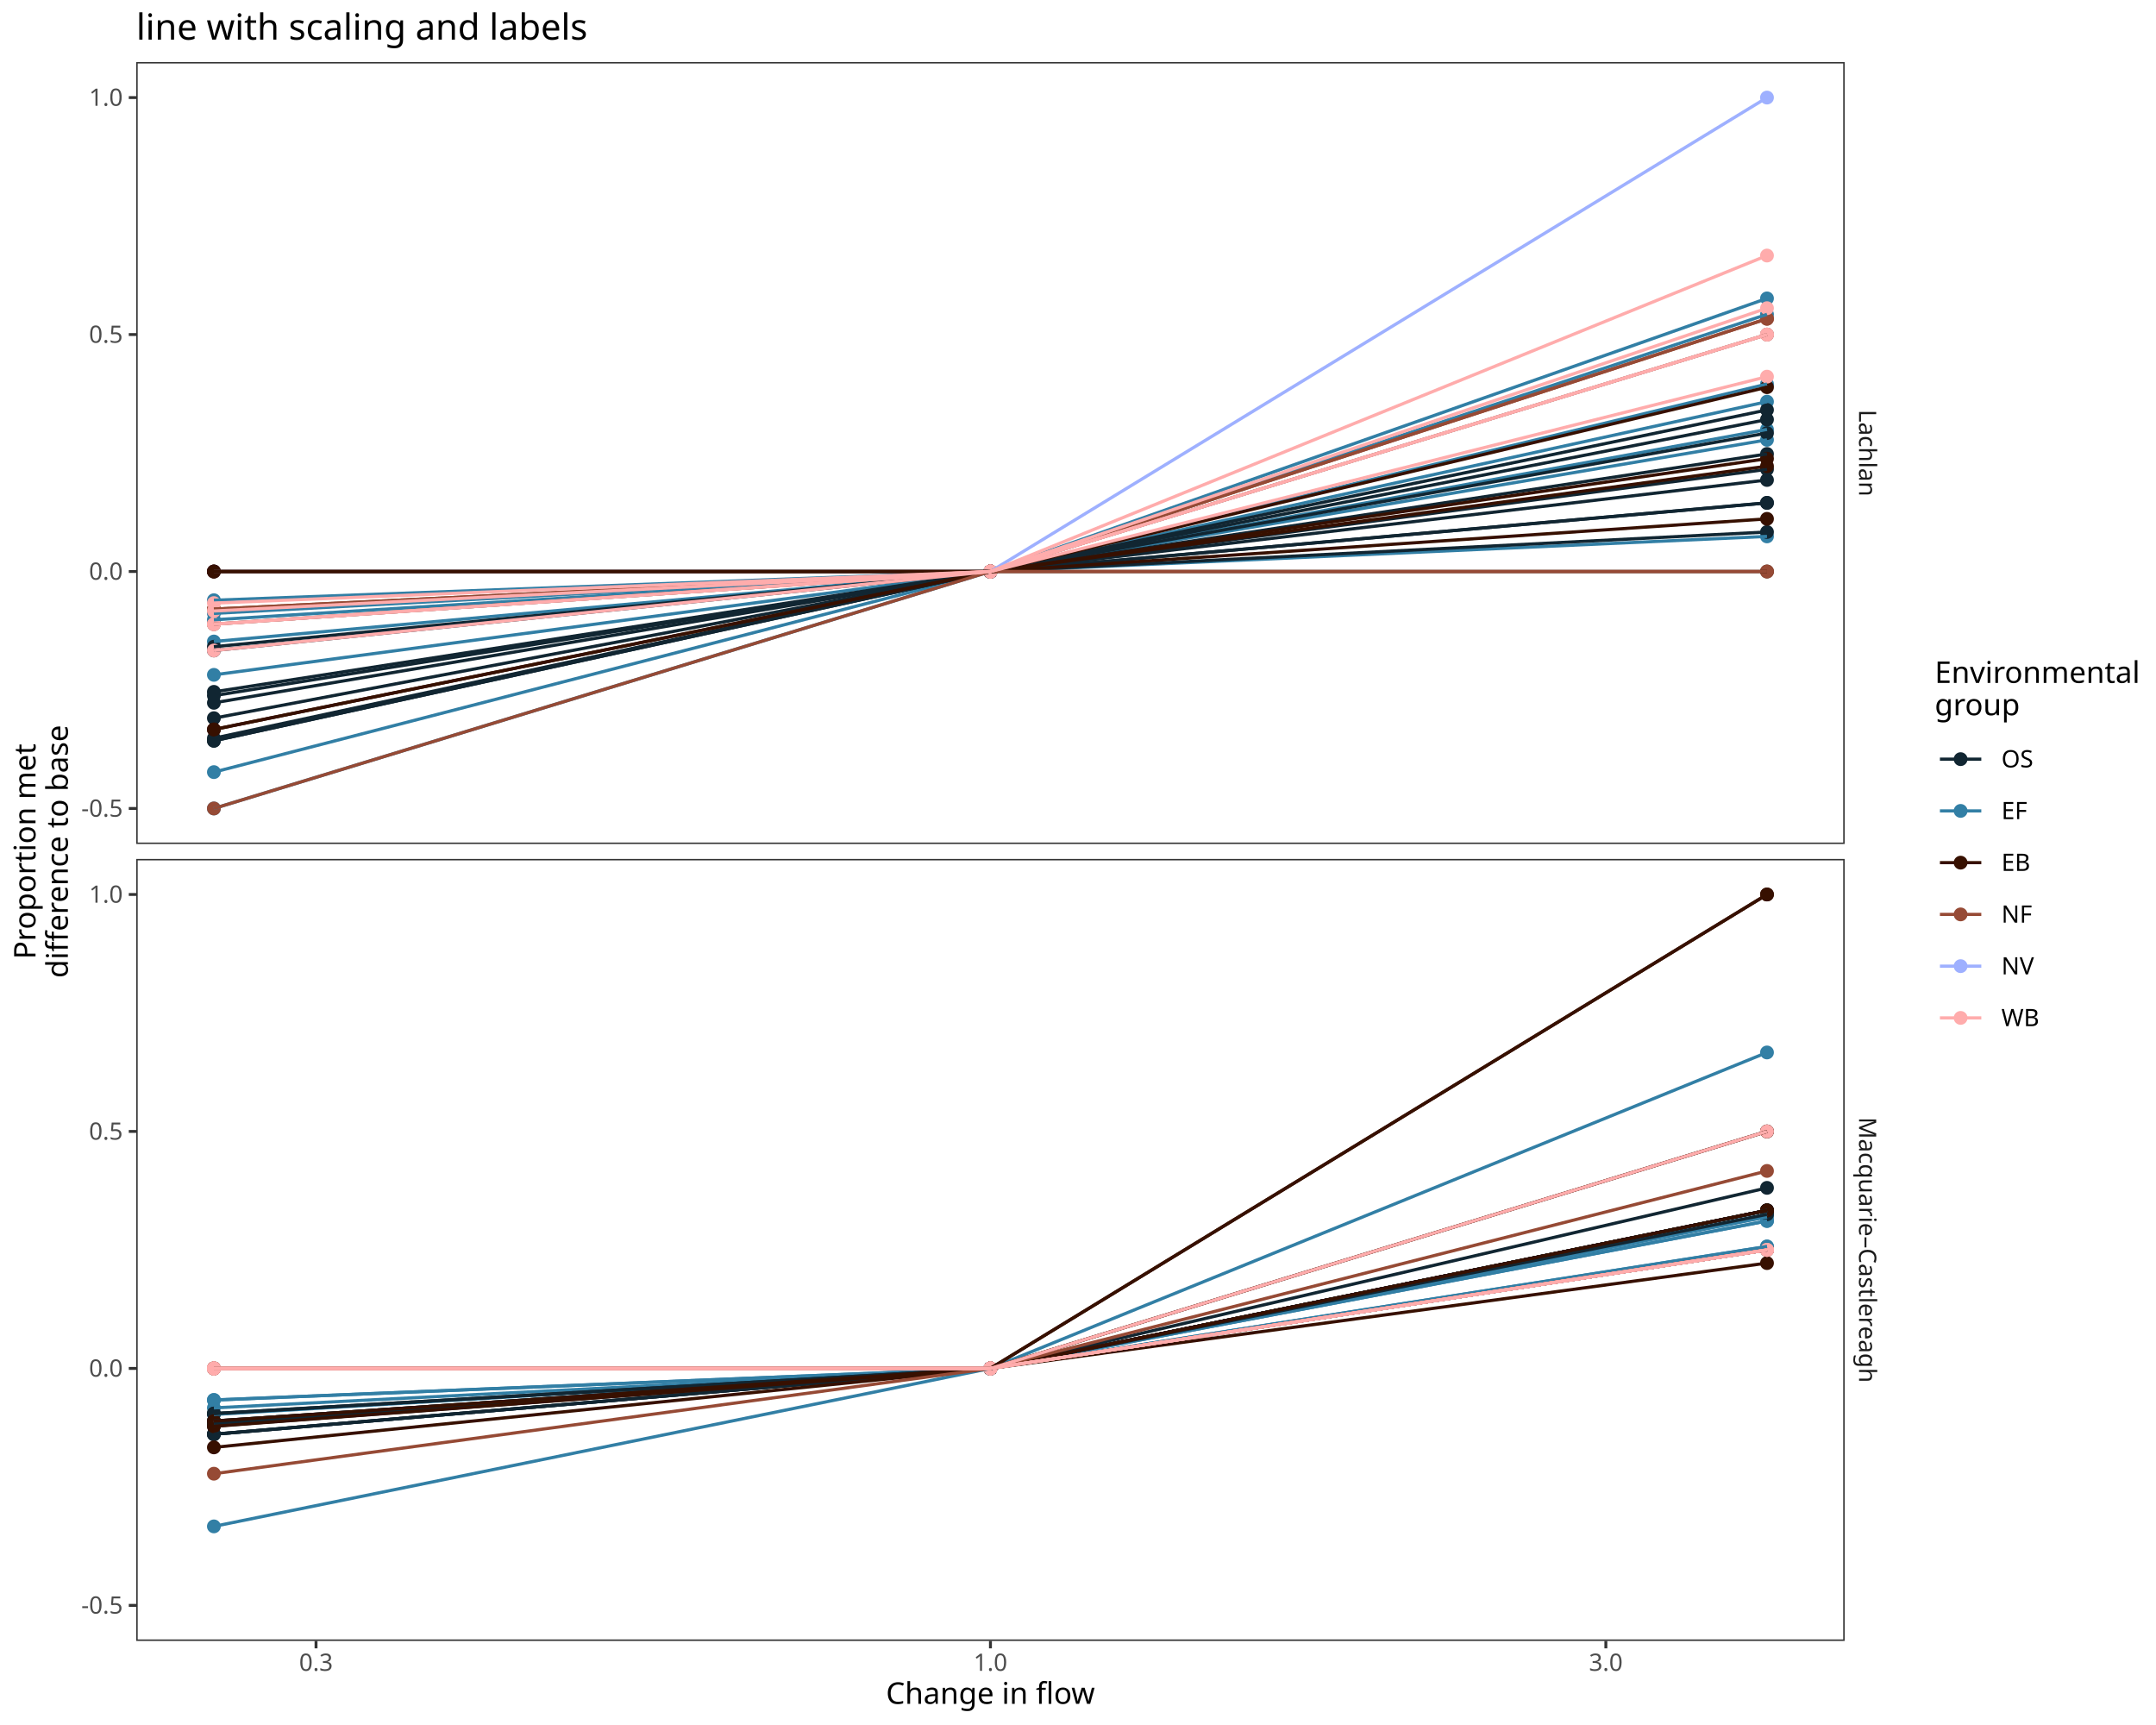
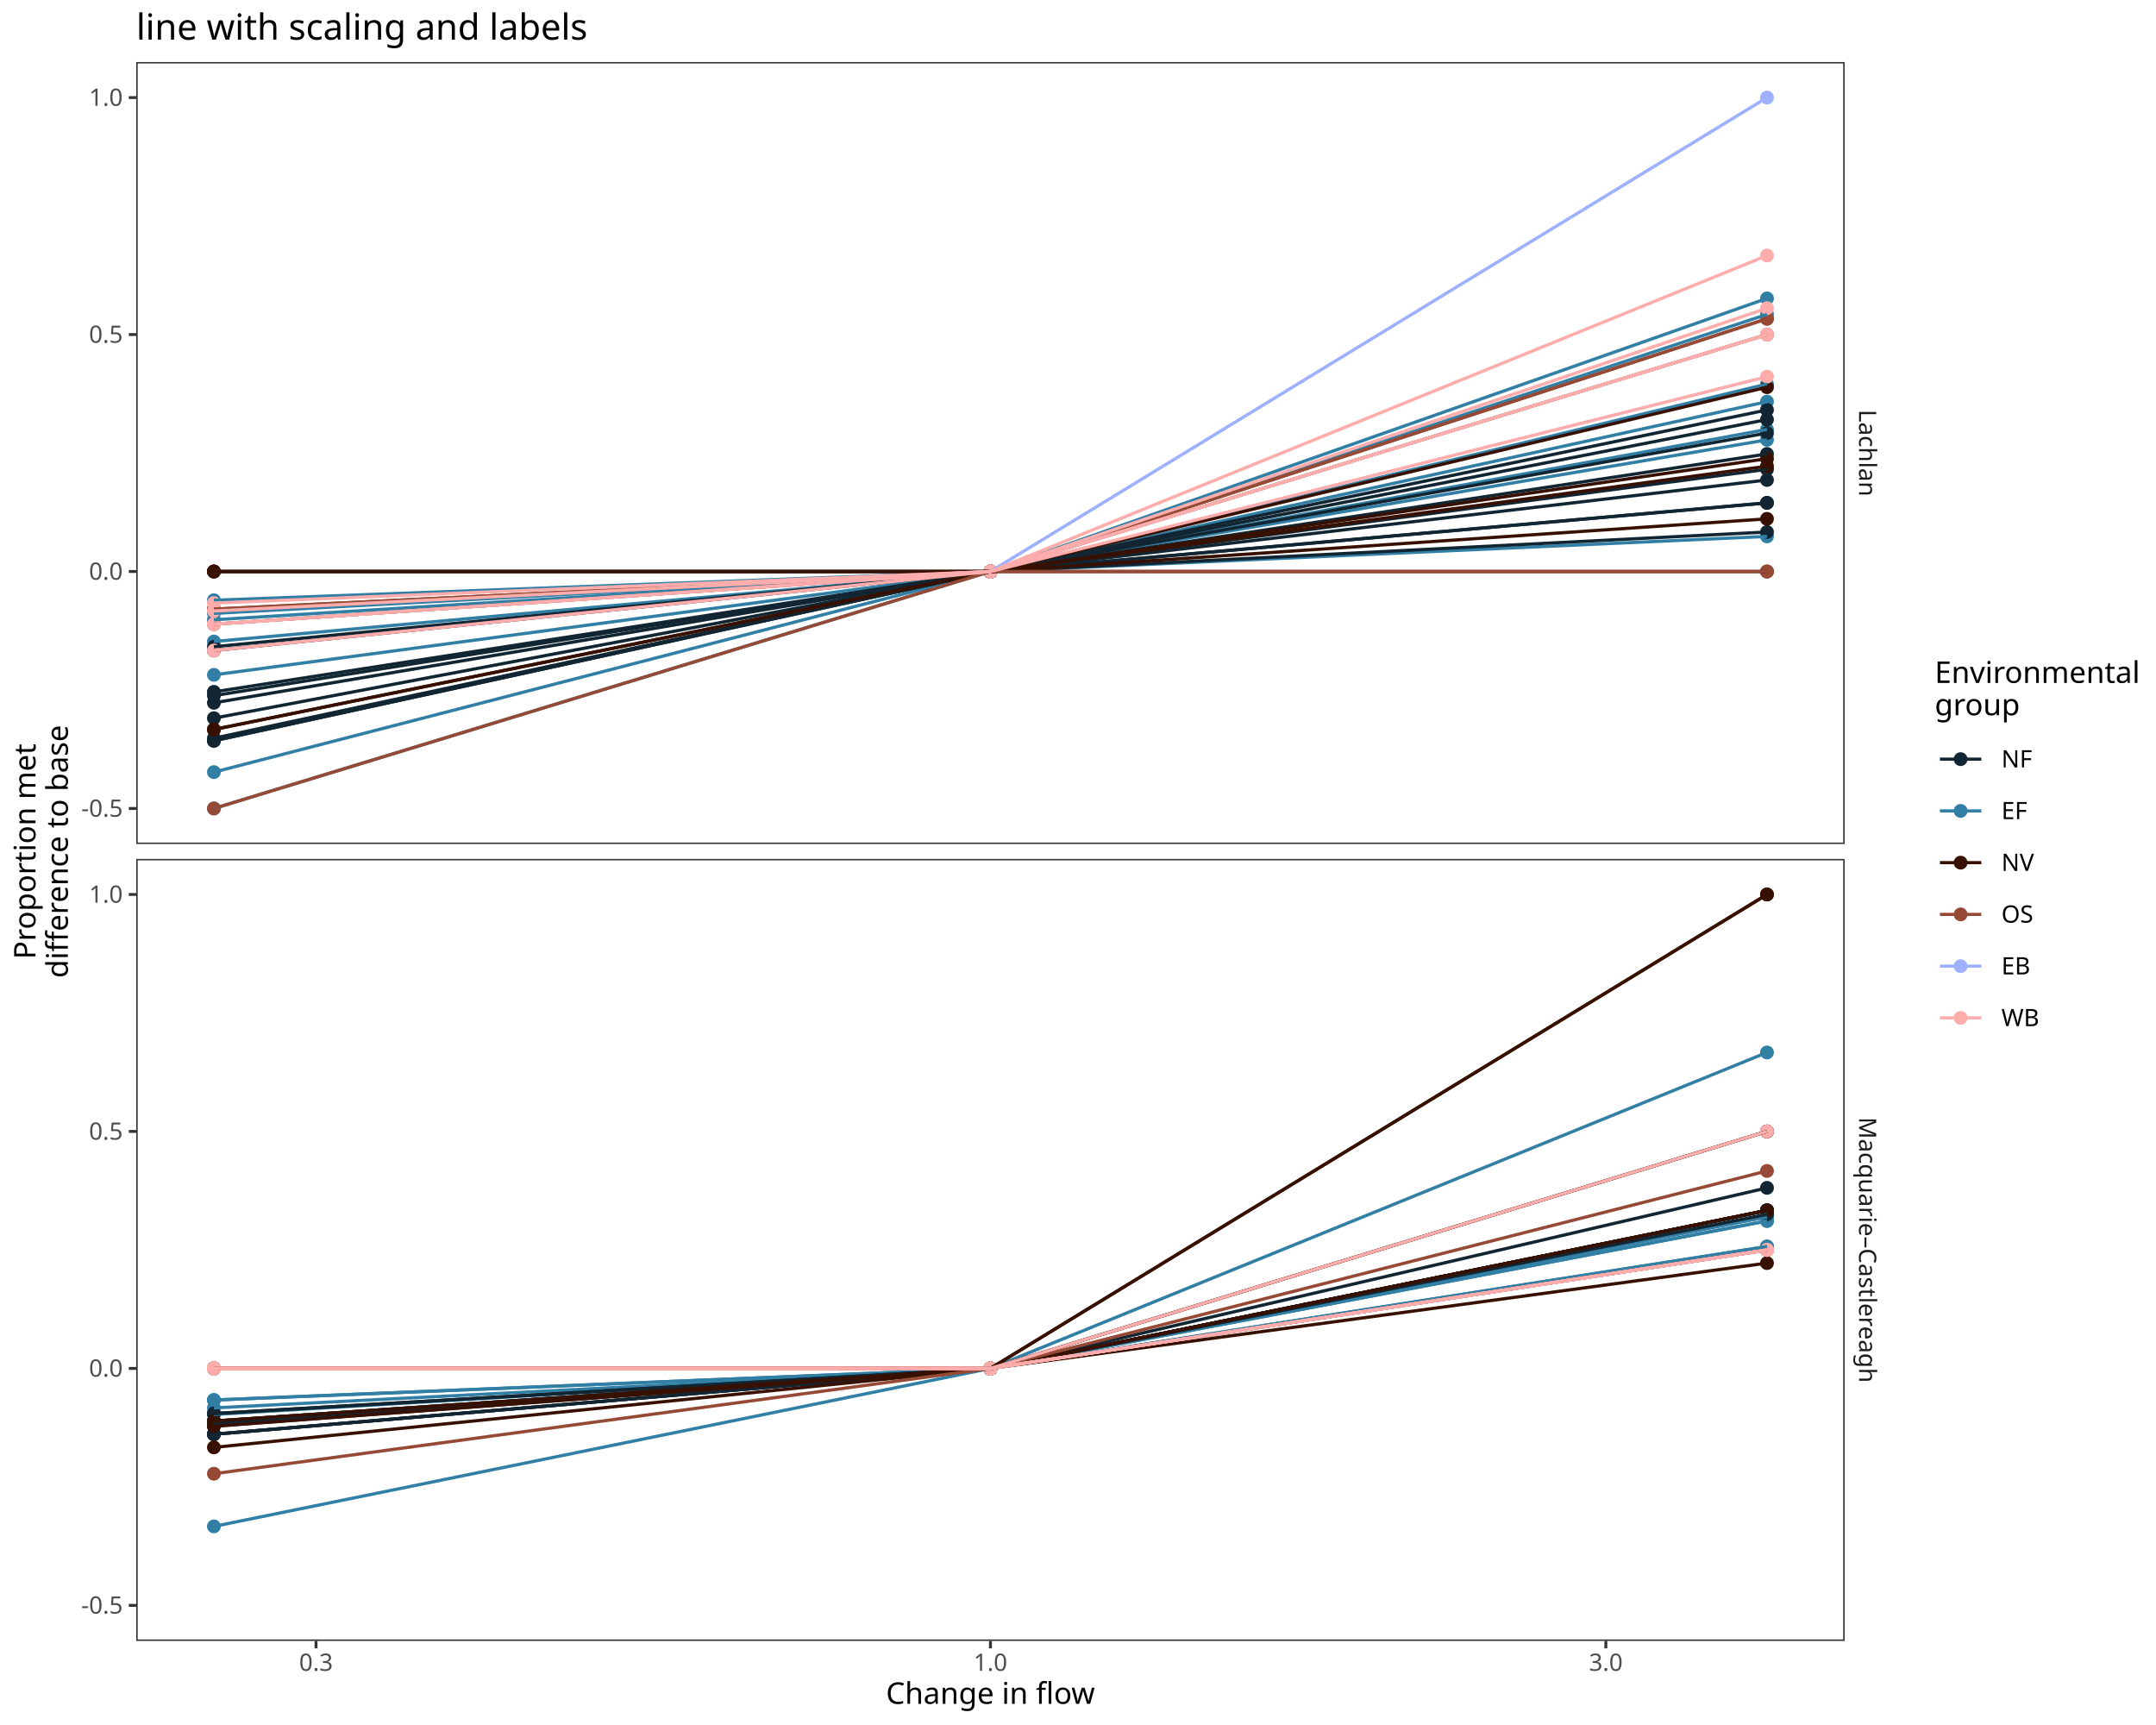
<svg xmlns="http://www.w3.org/2000/svg" class="svglite" data-engine-version="2.0" width="720.00pt" height="576.00pt" viewBox="0 0 720.00 576.00">
  <defs>
    <style type="text/css">
    .svglite line, .svglite polyline, .svglite polygon, .svglite path, .svglite rect, .svglite circle {
      fill: none;
      stroke: #000000;
      stroke-linecap: round;
      stroke-linejoin: round;
      stroke-miterlimit: 10.00;
    }
  </style>
  </defs>
  <rect width="100%" height="100%" style="stroke: none; fill: #FFFFFF;" />
  <defs>
    <clipPath id="cpMC4wMHw3MjAuMDB8MC4wMHw1NzYuMDA=">
      <rect x="0.00" y="0.00" width="720.00" height="576.00" />
    </clipPath>
  </defs>
  <g clip-path="url(#cpMC4wMHw3MjAuMDB8MC4wMHw1NzYuMDA=)">
    <rect x="0.00" y="0.00" width="720.00" height="576.00" style="stroke-width: 0.97; stroke: #FFFFFF; fill: #FFFFFF;" />
  </g>
  <defs>
    <clipPath id="cpNDUuNTB8NjE2LjAzfDIwLjcxfDI4MS44Mw==">
      <rect x="45.50" y="20.71" width="570.53" height="261.11" />
    </clipPath>
  </defs>
  <g clip-path="url(#cpNDUuNTB8NjE2LjAzfDIwLjcxfDI4MS44Mw==)">
    <rect x="45.50" y="20.71" width="570.53" height="261.11" style="stroke-width: 0.97; stroke: none; fill: #FFFFFF;" />
    <circle cx="330.76" cy="190.83" r="1.95" style="stroke-width: 0.71; stroke: #9EB0FF; fill: #9EB0FF;" />
    <circle cx="71.43" cy="190.83" r="1.95" style="stroke-width: 0.71; stroke: #9EB0FF; fill: #9EB0FF;" />
    <circle cx="590.09" cy="32.58" r="1.95" style="stroke-width: 0.71; stroke: #9EB0FF; fill: #9EB0FF;" />
    <circle cx="330.76" cy="190.83" r="1.95" style="stroke-width: 0.71; stroke: #327FA5; fill: #327FA5;" />
    <circle cx="71.43" cy="257.82" r="1.95" style="stroke-width: 0.71; stroke: #327FA5; fill: #327FA5;" />
    <circle cx="590.09" cy="179.11" r="1.95" style="stroke-width: 0.71; stroke: #327FA5; fill: #327FA5;" />
    <circle cx="330.76" cy="190.83" r="1.95" style="stroke-width: 0.71; stroke: #327FA5; fill: #327FA5;" />
    <circle cx="71.43" cy="225.34" r="1.95" style="stroke-width: 0.71; stroke: #327FA5; fill: #327FA5;" />
    <circle cx="590.09" cy="143.40" r="1.95" style="stroke-width: 0.71; stroke: #327FA5; fill: #327FA5;" />
    <circle cx="330.76" cy="190.83" r="1.95" style="stroke-width: 0.71; stroke: #327FA5; fill: #327FA5;" />
    <circle cx="71.43" cy="200.42" r="1.95" style="stroke-width: 0.71; stroke: #327FA5; fill: #327FA5;" />
    <circle cx="590.09" cy="134.12" r="1.95" style="stroke-width: 0.71; stroke: #327FA5; fill: #327FA5;" />
    <circle cx="330.76" cy="190.83" r="1.95" style="stroke-width: 0.71; stroke: #327FA5; fill: #327FA5;" />
    <circle cx="71.43" cy="269.96" r="1.95" style="stroke-width: 0.71; stroke: #327FA5; fill: #327FA5;" />
    <circle cx="590.09" cy="146.87" r="1.95" style="stroke-width: 0.71; stroke: #327FA5; fill: #327FA5;" />
    <circle cx="330.76" cy="190.83" r="1.95" style="stroke-width: 0.71; stroke: #327FA5; fill: #327FA5;" />
    <circle cx="71.43" cy="206.95" r="1.95" style="stroke-width: 0.71; stroke: #327FA5; fill: #327FA5;" />
    <circle cx="590.09" cy="104.97" r="1.95" style="stroke-width: 0.71; stroke: #327FA5; fill: #327FA5;" />
    <circle cx="330.76" cy="190.83" r="1.95" style="stroke-width: 0.71; stroke: #327FA5; fill: #327FA5;" />
    <circle cx="71.43" cy="214.21" r="1.95" style="stroke-width: 0.71; stroke: #327FA5; fill: #327FA5;" />
    <circle cx="590.09" cy="128.23" r="1.95" style="stroke-width: 0.71; stroke: #327FA5; fill: #327FA5;" />
    <circle cx="330.76" cy="190.83" r="1.95" style="stroke-width: 0.71; stroke: #327FA5; fill: #327FA5;" />
    <circle cx="71.43" cy="204.82" r="1.95" style="stroke-width: 0.71; stroke: #327FA5; fill: #327FA5;" />
    <circle cx="590.09" cy="99.64" r="1.95" style="stroke-width: 0.71; stroke: #327FA5; fill: #327FA5;" />
    <circle cx="330.76" cy="190.83" r="1.95" style="stroke-width: 0.71; stroke: #112632; fill: #112632;" />
    <circle cx="71.43" cy="232.28" r="1.95" style="stroke-width: 0.71; stroke: #112632; fill: #112632;" />
    <circle cx="590.09" cy="160.27" r="1.95" style="stroke-width: 0.71; stroke: #112632; fill: #112632;" />
    <circle cx="330.76" cy="190.83" r="1.95" style="stroke-width: 0.71; stroke: #112632; fill: #112632;" />
    <circle cx="71.43" cy="247.35" r="1.95" style="stroke-width: 0.71; stroke: #112632; fill: #112632;" />
    <circle cx="590.09" cy="167.91" r="1.95" style="stroke-width: 0.71; stroke: #112632; fill: #112632;" />
    <circle cx="330.76" cy="190.83" r="1.95" style="stroke-width: 0.71; stroke: #112632; fill: #112632;" />
    <circle cx="71.43" cy="215.95" r="1.95" style="stroke-width: 0.71; stroke: #112632; fill: #112632;" />
    <circle cx="590.09" cy="140.09" r="1.95" style="stroke-width: 0.71; stroke: #112632; fill: #112632;" />
    <circle cx="330.76" cy="190.83" r="1.95" style="stroke-width: 0.71; stroke: #112632; fill: #112632;" />
    <circle cx="71.43" cy="231.02" r="1.95" style="stroke-width: 0.71; stroke: #112632; fill: #112632;" />
    <circle cx="590.09" cy="144.61" r="1.95" style="stroke-width: 0.71; stroke: #112632; fill: #112632;" />
    <circle cx="330.76" cy="190.83" r="1.95" style="stroke-width: 0.71; stroke: #112632; fill: #112632;" />
    <circle cx="71.43" cy="234.68" r="1.95" style="stroke-width: 0.71; stroke: #112632; fill: #112632;" />
    <circle cx="590.09" cy="136.88" r="1.95" style="stroke-width: 0.71; stroke: #112632; fill: #112632;" />
    <circle cx="330.76" cy="190.83" r="1.95" style="stroke-width: 0.71; stroke: #112632; fill: #112632;" />
    <circle cx="71.43" cy="246.51" r="1.95" style="stroke-width: 0.71; stroke: #112632; fill: #112632;" />
    <circle cx="590.09" cy="156.71" r="1.95" style="stroke-width: 0.71; stroke: #112632; fill: #112632;" />
    <circle cx="330.76" cy="190.83" r="1.95" style="stroke-width: 0.71; stroke: #112632; fill: #112632;" />
    <circle cx="71.43" cy="217.21" r="1.95" style="stroke-width: 0.71; stroke: #112632; fill: #112632;" />
    <circle cx="590.09" cy="177.64" r="1.95" style="stroke-width: 0.71; stroke: #112632; fill: #112632;" />
    <circle cx="330.76" cy="190.83" r="1.95" style="stroke-width: 0.71; stroke: #112632; fill: #112632;" />
    <circle cx="71.43" cy="247.35" r="1.95" style="stroke-width: 0.71; stroke: #112632; fill: #112632;" />
    <circle cx="590.09" cy="167.91" r="1.95" style="stroke-width: 0.71; stroke: #112632; fill: #112632;" />
    <circle cx="330.76" cy="190.83" r="1.95" style="stroke-width: 0.71; stroke: #112632; fill: #112632;" />
    <circle cx="71.43" cy="239.81" r="1.95" style="stroke-width: 0.71; stroke: #112632; fill: #112632;" />
    <circle cx="590.09" cy="151.58" r="1.95" style="stroke-width: 0.71; stroke: #112632; fill: #112632;" />
    <circle cx="330.76" cy="190.83" r="1.95" style="stroke-width: 0.71; stroke: #371000; fill: #371000;" />
    <circle cx="71.43" cy="243.58" r="1.95" style="stroke-width: 0.71; stroke: #371000; fill: #371000;" />
    <circle cx="590.09" cy="153.15" r="1.95" style="stroke-width: 0.71; stroke: #371000; fill: #371000;" />
    <circle cx="330.76" cy="190.83" r="1.95" style="stroke-width: 0.71; stroke: #371000; fill: #371000;" />
    <circle cx="71.43" cy="243.58" r="1.95" style="stroke-width: 0.71; stroke: #371000; fill: #371000;" />
    <circle cx="590.09" cy="190.83" r="1.95" style="stroke-width: 0.71; stroke: #371000; fill: #371000;" />
    <circle cx="330.76" cy="190.83" r="1.95" style="stroke-width: 0.71; stroke: #371000; fill: #371000;" />
    <circle cx="71.43" cy="190.83" r="1.95" style="stroke-width: 0.71; stroke: #371000; fill: #371000;" />
    <circle cx="590.09" cy="155.66" r="1.95" style="stroke-width: 0.71; stroke: #371000; fill: #371000;" />
    <circle cx="330.76" cy="190.83" r="1.95" style="stroke-width: 0.71; stroke: #371000; fill: #371000;" />
    <circle cx="71.43" cy="190.83" r="1.95" style="stroke-width: 0.71; stroke: #371000; fill: #371000;" />
    <circle cx="590.09" cy="173.25" r="1.95" style="stroke-width: 0.71; stroke: #371000; fill: #371000;" />
    <circle cx="330.76" cy="190.83" r="1.95" style="stroke-width: 0.71; stroke: #371000; fill: #371000;" />
    <circle cx="71.43" cy="208.41" r="1.95" style="stroke-width: 0.71; stroke: #371000; fill: #371000;" />
    <circle cx="590.09" cy="111.71" r="1.95" style="stroke-width: 0.71; stroke: #371000; fill: #371000;" />
    <circle cx="330.76" cy="190.83" r="1.95" style="stroke-width: 0.71; stroke: #371000; fill: #371000;" />
    <circle cx="71.43" cy="190.83" r="1.95" style="stroke-width: 0.71; stroke: #371000; fill: #371000;" />
    <circle cx="590.09" cy="129.29" r="1.95" style="stroke-width: 0.71; stroke: #371000; fill: #371000;" />
    <circle cx="330.76" cy="190.83" r="1.95" style="stroke-width: 0.71; stroke: #964A35; fill: #964A35;" />
    <circle cx="71.43" cy="203.39" r="1.95" style="stroke-width: 0.71; stroke: #964A35; fill: #964A35;" />
    <circle cx="590.09" cy="106.43" r="1.95" style="stroke-width: 0.71; stroke: #964A35; fill: #964A35;" />
    <circle cx="330.76" cy="190.83" r="1.95" style="stroke-width: 0.71; stroke: #964A35; fill: #964A35;" />
    <circle cx="71.43" cy="203.39" r="1.95" style="stroke-width: 0.71; stroke: #964A35; fill: #964A35;" />
    <circle cx="590.09" cy="106.43" r="1.95" style="stroke-width: 0.71; stroke: #964A35; fill: #964A35;" />
    <circle cx="330.76" cy="190.83" r="1.95" style="stroke-width: 0.71; stroke: #964A35; fill: #964A35;" />
    <circle cx="71.43" cy="269.96" r="1.95" style="stroke-width: 0.71; stroke: #964A35; fill: #964A35;" />
    <circle cx="590.09" cy="190.83" r="1.95" style="stroke-width: 0.71; stroke: #964A35; fill: #964A35;" />
    <circle cx="330.76" cy="190.83" r="1.95" style="stroke-width: 0.71; stroke: #FFACAC; fill: #FFACAC;" />
    <circle cx="71.43" cy="208.41" r="1.95" style="stroke-width: 0.71; stroke: #FFACAC; fill: #FFACAC;" />
    <circle cx="590.09" cy="111.71" r="1.95" style="stroke-width: 0.71; stroke: #FFACAC; fill: #FFACAC;" />
    <circle cx="330.76" cy="190.83" r="1.95" style="stroke-width: 0.71; stroke: #FFACAC; fill: #FFACAC;" />
    <circle cx="71.43" cy="204.02" r="1.95" style="stroke-width: 0.71; stroke: #FFACAC; fill: #FFACAC;" />
    <circle cx="590.09" cy="102.91" r="1.95" style="stroke-width: 0.71; stroke: #FFACAC; fill: #FFACAC;" />
    <circle cx="330.76" cy="190.83" r="1.95" style="stroke-width: 0.71; stroke: #FFACAC; fill: #FFACAC;" />
    <circle cx="71.43" cy="208.41" r="1.95" style="stroke-width: 0.71; stroke: #FFACAC; fill: #FFACAC;" />
    <circle cx="590.09" cy="111.71" r="1.95" style="stroke-width: 0.71; stroke: #FFACAC; fill: #FFACAC;" />
    <circle cx="330.76" cy="190.83" r="1.95" style="stroke-width: 0.71; stroke: #FFACAC; fill: #FFACAC;" />
    <circle cx="71.43" cy="217.21" r="1.95" style="stroke-width: 0.71; stroke: #FFACAC; fill: #FFACAC;" />
    <circle cx="590.09" cy="85.33" r="1.95" style="stroke-width: 0.71; stroke: #FFACAC; fill: #FFACAC;" />
    <circle cx="330.76" cy="190.83" r="1.95" style="stroke-width: 0.71; stroke: #FFACAC; fill: #FFACAC;" />
    <circle cx="71.43" cy="201.38" r="1.95" style="stroke-width: 0.71; stroke: #FFACAC; fill: #FFACAC;" />
    <circle cx="590.09" cy="125.77" r="1.95" style="stroke-width: 0.71; stroke: #FFACAC; fill: #FFACAC;" />
    <polyline points="71.43,190.83 330.76,190.83 590.09,32.58 " style="stroke-width: 1.07; stroke: #9EB0FF; stroke-linecap: butt;" />
    <polyline points="71.43,257.82 330.76,190.83 590.09,179.11 " style="stroke-width: 1.07; stroke: #327FA5; stroke-linecap: butt;" />
    <polyline points="71.43,225.34 330.76,190.83 590.09,143.40 " style="stroke-width: 1.07; stroke: #327FA5; stroke-linecap: butt;" />
    <polyline points="71.43,200.42 330.76,190.83 590.09,134.12 " style="stroke-width: 1.07; stroke: #327FA5; stroke-linecap: butt;" />
    <polyline points="71.43,269.96 330.76,190.83 590.09,146.87 " style="stroke-width: 1.07; stroke: #327FA5; stroke-linecap: butt;" />
    <polyline points="71.43,206.95 330.76,190.83 590.09,104.97 " style="stroke-width: 1.07; stroke: #327FA5; stroke-linecap: butt;" />
    <polyline points="71.43,214.21 330.76,190.83 590.09,128.23 " style="stroke-width: 1.07; stroke: #327FA5; stroke-linecap: butt;" />
    <polyline points="71.43,204.82 330.76,190.83 590.09,99.64 " style="stroke-width: 1.07; stroke: #327FA5; stroke-linecap: butt;" />
    <polyline points="71.43,232.28 330.76,190.83 590.09,160.27 " style="stroke-width: 1.07; stroke: #112632; stroke-linecap: butt;" />
    <polyline points="71.43,247.35 330.76,190.83 590.09,167.91 " style="stroke-width: 1.07; stroke: #112632; stroke-linecap: butt;" />
    <polyline points="71.43,215.95 330.76,190.83 590.09,140.09 " style="stroke-width: 1.07; stroke: #112632; stroke-linecap: butt;" />
    <polyline points="71.43,231.02 330.76,190.83 590.09,144.61 " style="stroke-width: 1.07; stroke: #112632; stroke-linecap: butt;" />
    <polyline points="71.43,234.68 330.76,190.83 590.09,136.88 " style="stroke-width: 1.07; stroke: #112632; stroke-linecap: butt;" />
    <polyline points="71.43,246.51 330.76,190.83 590.09,156.71 " style="stroke-width: 1.07; stroke: #112632; stroke-linecap: butt;" />
    <polyline points="71.43,217.21 330.76,190.83 590.09,177.64 " style="stroke-width: 1.07; stroke: #112632; stroke-linecap: butt;" />
    <polyline points="71.43,247.35 330.76,190.83 590.09,167.91 " style="stroke-width: 1.07; stroke: #112632; stroke-linecap: butt;" />
    <polyline points="71.43,239.81 330.76,190.83 590.09,151.58 " style="stroke-width: 1.07; stroke: #112632; stroke-linecap: butt;" />
    <polyline points="71.43,243.58 330.76,190.83 590.09,153.15 " style="stroke-width: 1.07; stroke: #371000; stroke-linecap: butt;" />
    <polyline points="71.43,243.58 330.76,190.83 590.09,190.83 " style="stroke-width: 1.07; stroke: #371000; stroke-linecap: butt;" />
    <polyline points="71.43,190.83 330.76,190.83 590.09,155.66 " style="stroke-width: 1.07; stroke: #371000; stroke-linecap: butt;" />
    <polyline points="71.43,190.83 330.76,190.83 590.09,173.25 " style="stroke-width: 1.07; stroke: #371000; stroke-linecap: butt;" />
    <polyline points="71.43,208.41 330.76,190.83 590.09,111.71 " style="stroke-width: 1.07; stroke: #371000; stroke-linecap: butt;" />
    <polyline points="71.43,190.83 330.76,190.83 590.09,129.29 " style="stroke-width: 1.07; stroke: #371000; stroke-linecap: butt;" />
    <polyline points="71.43,203.39 330.76,190.83 590.09,106.43 " style="stroke-width: 1.07; stroke: #964A35; stroke-linecap: butt;" />
    <polyline points="71.43,203.39 330.76,190.83 590.09,106.43 " style="stroke-width: 1.07; stroke: #964A35; stroke-linecap: butt;" />
    <polyline points="71.43,269.96 330.76,190.83 590.09,190.83 " style="stroke-width: 1.07; stroke: #964A35; stroke-linecap: butt;" />
    <polyline points="71.43,208.41 330.76,190.83 590.09,111.71 " style="stroke-width: 1.07; stroke: #FFACAC; stroke-linecap: butt;" />
    <polyline points="71.43,204.02 330.76,190.83 590.09,102.91 " style="stroke-width: 1.07; stroke: #FFACAC; stroke-linecap: butt;" />
    <polyline points="71.43,208.41 330.76,190.83 590.09,111.71 " style="stroke-width: 1.07; stroke: #FFACAC; stroke-linecap: butt;" />
    <polyline points="71.43,217.21 330.76,190.83 590.09,85.33 " style="stroke-width: 1.07; stroke: #FFACAC; stroke-linecap: butt;" />
    <polyline points="71.43,201.38 330.76,190.83 590.09,125.77 " style="stroke-width: 1.07; stroke: #FFACAC; stroke-linecap: butt;" />
    <rect x="45.50" y="20.71" width="570.53" height="261.11" style="stroke-width: 0.97; stroke: #333333;" />
  </g>
  <g clip-path="url(#cpMC4wMHw3MjAuMDB8MC4wMHw1NzYuMDA=)">
</g>
  <defs>
    <clipPath id="cpNDUuNTB8NjE2LjAzfDI4Ni44MXw1NDcuOTI=">
      <rect x="45.50" y="286.81" width="570.53" height="261.11" />
    </clipPath>
  </defs>
  <g clip-path="url(#cpNDUuNTB8NjE2LjAzfDI4Ni44MXw1NDcuOTI=)">
    <rect x="45.50" y="286.81" width="570.53" height="261.11" style="stroke-width: 0.97; stroke: none; fill: #FFFFFF;" />
    <circle cx="330.76" cy="456.93" r="1.95" style="stroke-width: 0.71; stroke: #327FA5; fill: #327FA5;" />
    <circle cx="71.43" cy="467.48" r="1.95" style="stroke-width: 0.71; stroke: #327FA5; fill: #327FA5;" />
    <circle cx="590.09" cy="404.18" r="1.95" style="stroke-width: 0.71; stroke: #327FA5; fill: #327FA5;" />
    <circle cx="330.76" cy="456.93" r="1.95" style="stroke-width: 0.71; stroke: #327FA5; fill: #327FA5;" />
    <circle cx="71.43" cy="475.24" r="1.95" style="stroke-width: 0.71; stroke: #327FA5; fill: #327FA5;" />
    <circle cx="590.09" cy="405.49" r="1.95" style="stroke-width: 0.71; stroke: #327FA5; fill: #327FA5;" />
    <circle cx="330.76" cy="456.93" r="1.95" style="stroke-width: 0.71; stroke: #327FA5; fill: #327FA5;" />
    <circle cx="71.43" cy="472.31" r="1.95" style="stroke-width: 0.71; stroke: #327FA5; fill: #327FA5;" />
    <circle cx="590.09" cy="406.37" r="1.95" style="stroke-width: 0.71; stroke: #327FA5; fill: #327FA5;" />
    <circle cx="330.76" cy="456.93" r="1.95" style="stroke-width: 0.71; stroke: #327FA5; fill: #327FA5;" />
    <circle cx="71.43" cy="509.68" r="1.95" style="stroke-width: 0.71; stroke: #327FA5; fill: #327FA5;" />
    <circle cx="590.09" cy="351.43" r="1.95" style="stroke-width: 0.71; stroke: #327FA5; fill: #327FA5;" />
    <circle cx="330.76" cy="456.93" r="1.95" style="stroke-width: 0.71; stroke: #327FA5; fill: #327FA5;" />
    <circle cx="71.43" cy="475.01" r="1.95" style="stroke-width: 0.71; stroke: #327FA5; fill: #327FA5;" />
    <circle cx="590.09" cy="416.23" r="1.95" style="stroke-width: 0.71; stroke: #327FA5; fill: #327FA5;" />
    <circle cx="330.76" cy="456.93" r="1.95" style="stroke-width: 0.71; stroke: #327FA5; fill: #327FA5;" />
    <circle cx="71.43" cy="475.01" r="1.95" style="stroke-width: 0.71; stroke: #327FA5; fill: #327FA5;" />
    <circle cx="590.09" cy="416.23" r="1.95" style="stroke-width: 0.71; stroke: #327FA5; fill: #327FA5;" />
    <circle cx="330.76" cy="456.93" r="1.95" style="stroke-width: 0.71; stroke: #327FA5; fill: #327FA5;" />
    <circle cx="71.43" cy="470.11" r="1.95" style="stroke-width: 0.71; stroke: #327FA5; fill: #327FA5;" />
    <circle cx="590.09" cy="407.69" r="1.95" style="stroke-width: 0.71; stroke: #327FA5; fill: #327FA5;" />
    <circle cx="330.76" cy="456.93" r="1.95" style="stroke-width: 0.71; stroke: #327FA5; fill: #327FA5;" />
    <circle cx="71.43" cy="467.48" r="1.95" style="stroke-width: 0.71; stroke: #327FA5; fill: #327FA5;" />
    <circle cx="590.09" cy="407.69" r="1.95" style="stroke-width: 0.71; stroke: #327FA5; fill: #327FA5;" />
    <circle cx="330.76" cy="456.93" r="1.95" style="stroke-width: 0.71; stroke: #112632; fill: #112632;" />
    <circle cx="71.43" cy="475.24" r="1.95" style="stroke-width: 0.71; stroke: #112632; fill: #112632;" />
    <circle cx="590.09" cy="405.49" r="1.95" style="stroke-width: 0.71; stroke: #112632; fill: #112632;" />
    <circle cx="330.76" cy="456.93" r="1.95" style="stroke-width: 0.71; stroke: #112632; fill: #112632;" />
    <circle cx="71.43" cy="478.91" r="1.95" style="stroke-width: 0.71; stroke: #112632; fill: #112632;" />
    <circle cx="590.09" cy="404.18" r="1.95" style="stroke-width: 0.71; stroke: #112632; fill: #112632;" />
    <circle cx="330.76" cy="456.93" r="1.95" style="stroke-width: 0.71; stroke: #112632; fill: #112632;" />
    <circle cx="71.43" cy="474.51" r="1.95" style="stroke-width: 0.71; stroke: #112632; fill: #112632;" />
    <circle cx="590.09" cy="417.36" r="1.95" style="stroke-width: 0.71; stroke: #112632; fill: #112632;" />
    <circle cx="330.76" cy="456.93" r="1.95" style="stroke-width: 0.71; stroke: #112632; fill: #112632;" />
    <circle cx="71.43" cy="472.00" r="1.95" style="stroke-width: 0.71; stroke: #112632; fill: #112632;" />
    <circle cx="590.09" cy="404.18" r="1.95" style="stroke-width: 0.71; stroke: #112632; fill: #112632;" />
    <circle cx="330.76" cy="456.93" r="1.95" style="stroke-width: 0.71; stroke: #112632; fill: #112632;" />
    <circle cx="71.43" cy="478.91" r="1.95" style="stroke-width: 0.71; stroke: #112632; fill: #112632;" />
    <circle cx="590.09" cy="404.18" r="1.95" style="stroke-width: 0.71; stroke: #112632; fill: #112632;" />
    <circle cx="330.76" cy="456.93" r="1.95" style="stroke-width: 0.71; stroke: #112632; fill: #112632;" />
    <circle cx="71.43" cy="476.18" r="1.95" style="stroke-width: 0.71; stroke: #112632; fill: #112632;" />
    <circle cx="590.09" cy="396.64" r="1.95" style="stroke-width: 0.71; stroke: #112632; fill: #112632;" />
    <circle cx="330.76" cy="456.93" r="1.95" style="stroke-width: 0.71; stroke: #112632; fill: #112632;" />
    <circle cx="71.43" cy="474.51" r="1.95" style="stroke-width: 0.71; stroke: #112632; fill: #112632;" />
    <circle cx="590.09" cy="417.36" r="1.95" style="stroke-width: 0.71; stroke: #112632; fill: #112632;" />
    <circle cx="330.76" cy="456.93" r="1.95" style="stroke-width: 0.71; stroke: #112632; fill: #112632;" />
    <circle cx="71.43" cy="478.91" r="1.95" style="stroke-width: 0.71; stroke: #112632; fill: #112632;" />
    <circle cx="590.09" cy="404.18" r="1.95" style="stroke-width: 0.71; stroke: #112632; fill: #112632;" />
    <circle cx="330.76" cy="456.93" r="1.95" style="stroke-width: 0.71; stroke: #112632; fill: #112632;" />
    <circle cx="71.43" cy="472.00" r="1.95" style="stroke-width: 0.71; stroke: #112632; fill: #112632;" />
    <circle cx="590.09" cy="404.18" r="1.95" style="stroke-width: 0.71; stroke: #112632; fill: #112632;" />
    <circle cx="330.76" cy="456.93" r="1.95" style="stroke-width: 0.71; stroke: #371000; fill: #371000;" />
    <circle cx="71.43" cy="476.27" r="1.95" style="stroke-width: 0.71; stroke: #371000; fill: #371000;" />
    <circle cx="590.09" cy="404.18" r="1.95" style="stroke-width: 0.71; stroke: #371000; fill: #371000;" />
    <circle cx="330.76" cy="456.93" r="1.95" style="stroke-width: 0.71; stroke: #371000; fill: #371000;" />
    <circle cx="71.43" cy="483.30" r="1.95" style="stroke-width: 0.71; stroke: #371000; fill: #371000;" />
    <circle cx="590.09" cy="421.76" r="1.95" style="stroke-width: 0.71; stroke: #371000; fill: #371000;" />
    <circle cx="330.76" cy="456.93" r="1.95" style="stroke-width: 0.71; stroke: #371000; fill: #371000;" />
    <circle cx="71.43" cy="474.51" r="1.95" style="stroke-width: 0.71; stroke: #371000; fill: #371000;" />
    <circle cx="590.09" cy="404.18" r="1.95" style="stroke-width: 0.71; stroke: #371000; fill: #371000;" />
    <circle cx="330.76" cy="456.93" r="1.95" style="stroke-width: 0.71; stroke: #371000; fill: #371000;" />
    <circle cx="71.43" cy="456.93" r="1.95" style="stroke-width: 0.71; stroke: #371000; fill: #371000;" />
    <circle cx="590.09" cy="417.36" r="1.95" style="stroke-width: 0.71; stroke: #371000; fill: #371000;" />
    <circle cx="330.76" cy="456.93" r="1.95" style="stroke-width: 0.71; stroke: #371000; fill: #371000;" />
    <circle cx="71.43" cy="456.93" r="1.95" style="stroke-width: 0.71; stroke: #371000; fill: #371000;" />
    <circle cx="590.09" cy="377.80" r="1.95" style="stroke-width: 0.71; stroke: #371000; fill: #371000;" />
    <circle cx="330.76" cy="456.93" r="1.95" style="stroke-width: 0.71; stroke: #371000; fill: #371000;" />
    <circle cx="71.43" cy="456.93" r="1.95" style="stroke-width: 0.71; stroke: #371000; fill: #371000;" />
    <circle cx="590.09" cy="298.68" r="1.95" style="stroke-width: 0.71; stroke: #371000; fill: #371000;" />
    <circle cx="330.76" cy="456.93" r="1.95" style="stroke-width: 0.71; stroke: #371000; fill: #371000;" />
    <circle cx="71.43" cy="456.93" r="1.95" style="stroke-width: 0.71; stroke: #371000; fill: #371000;" />
    <circle cx="590.09" cy="298.68" r="1.95" style="stroke-width: 0.71; stroke: #371000; fill: #371000;" />
    <circle cx="330.76" cy="456.93" r="1.95" style="stroke-width: 0.71; stroke: #371000; fill: #371000;" />
    <circle cx="71.43" cy="456.93" r="1.95" style="stroke-width: 0.71; stroke: #371000; fill: #371000;" />
    <circle cx="590.09" cy="377.80" r="1.95" style="stroke-width: 0.71; stroke: #371000; fill: #371000;" />
    <circle cx="330.76" cy="456.93" r="1.95" style="stroke-width: 0.71; stroke: #964A35; fill: #964A35;" />
    <circle cx="71.43" cy="492.09" r="1.95" style="stroke-width: 0.71; stroke: #964A35; fill: #964A35;" />
    <circle cx="590.09" cy="390.99" r="1.95" style="stroke-width: 0.71; stroke: #964A35; fill: #964A35;" />
    <circle cx="330.76" cy="456.93" r="1.95" style="stroke-width: 0.71; stroke: #964A35; fill: #964A35;" />
    <circle cx="71.43" cy="456.93" r="1.95" style="stroke-width: 0.71; stroke: #964A35; fill: #964A35;" />
    <circle cx="590.09" cy="417.36" r="1.95" style="stroke-width: 0.71; stroke: #964A35; fill: #964A35;" />
    <circle cx="330.76" cy="456.93" r="1.95" style="stroke-width: 0.71; stroke: #FFACAC; fill: #FFACAC;" />
    <circle cx="71.43" cy="456.93" r="1.95" style="stroke-width: 0.71; stroke: #FFACAC; fill: #FFACAC;" />
    <circle cx="590.09" cy="417.36" r="1.95" style="stroke-width: 0.71; stroke: #FFACAC; fill: #FFACAC;" />
    <circle cx="330.76" cy="456.93" r="1.95" style="stroke-width: 0.71; stroke: #FFACAC; fill: #FFACAC;" />
    <circle cx="71.43" cy="456.93" r="1.95" style="stroke-width: 0.71; stroke: #FFACAC; fill: #FFACAC;" />
    <circle cx="590.09" cy="417.36" r="1.95" style="stroke-width: 0.71; stroke: #FFACAC; fill: #FFACAC;" />
    <circle cx="330.76" cy="456.93" r="1.95" style="stroke-width: 0.71; stroke: #FFACAC; fill: #FFACAC;" />
    <circle cx="71.43" cy="456.93" r="1.95" style="stroke-width: 0.71; stroke: #FFACAC; fill: #FFACAC;" />
    <circle cx="590.09" cy="417.36" r="1.95" style="stroke-width: 0.71; stroke: #FFACAC; fill: #FFACAC;" />
    <circle cx="330.76" cy="456.93" r="1.95" style="stroke-width: 0.71; stroke: #FFACAC; fill: #FFACAC;" />
    <circle cx="71.43" cy="456.93" r="1.95" style="stroke-width: 0.71; stroke: #FFACAC; fill: #FFACAC;" />
    <circle cx="590.09" cy="377.80" r="1.95" style="stroke-width: 0.71; stroke: #FFACAC; fill: #FFACAC;" />
    <circle cx="330.76" cy="456.93" r="1.95" style="stroke-width: 0.71; stroke: #FFACAC; fill: #FFACAC;" />
    <circle cx="71.43" cy="456.93" r="1.95" style="stroke-width: 0.71; stroke: #FFACAC; fill: #FFACAC;" />
    <circle cx="590.09" cy="417.36" r="1.95" style="stroke-width: 0.71; stroke: #FFACAC; fill: #FFACAC;" />
    <polyline points="71.43,467.48 330.76,456.93 590.09,404.18 " style="stroke-width: 1.07; stroke: #327FA5; stroke-linecap: butt;" />
    <polyline points="71.43,475.24 330.76,456.93 590.09,405.49 " style="stroke-width: 1.07; stroke: #327FA5; stroke-linecap: butt;" />
    <polyline points="71.43,472.31 330.76,456.93 590.09,406.37 " style="stroke-width: 1.07; stroke: #327FA5; stroke-linecap: butt;" />
    <polyline points="71.43,509.68 330.76,456.93 590.09,351.43 " style="stroke-width: 1.07; stroke: #327FA5; stroke-linecap: butt;" />
    <polyline points="71.43,475.01 330.76,456.93 590.09,416.23 " style="stroke-width: 1.07; stroke: #327FA5; stroke-linecap: butt;" />
    <polyline points="71.43,475.01 330.76,456.93 590.09,416.23 " style="stroke-width: 1.07; stroke: #327FA5; stroke-linecap: butt;" />
    <polyline points="71.43,470.11 330.76,456.93 590.09,407.69 " style="stroke-width: 1.07; stroke: #327FA5; stroke-linecap: butt;" />
    <polyline points="71.43,467.48 330.76,456.93 590.09,407.69 " style="stroke-width: 1.07; stroke: #327FA5; stroke-linecap: butt;" />
    <polyline points="71.43,475.24 330.76,456.93 590.09,405.49 " style="stroke-width: 1.07; stroke: #112632; stroke-linecap: butt;" />
    <polyline points="71.43,478.91 330.76,456.93 590.09,404.18 " style="stroke-width: 1.07; stroke: #112632; stroke-linecap: butt;" />
    <polyline points="71.43,474.51 330.76,456.93 590.09,417.36 " style="stroke-width: 1.07; stroke: #112632; stroke-linecap: butt;" />
    <polyline points="71.43,472.00 330.76,456.93 590.09,404.18 " style="stroke-width: 1.07; stroke: #112632; stroke-linecap: butt;" />
    <polyline points="71.43,478.91 330.76,456.93 590.09,404.18 " style="stroke-width: 1.07; stroke: #112632; stroke-linecap: butt;" />
    <polyline points="71.43,476.18 330.76,456.93 590.09,396.64 " style="stroke-width: 1.07; stroke: #112632; stroke-linecap: butt;" />
    <polyline points="71.43,474.51 330.76,456.93 590.09,417.36 " style="stroke-width: 1.07; stroke: #112632; stroke-linecap: butt;" />
    <polyline points="71.43,478.91 330.76,456.93 590.09,404.18 " style="stroke-width: 1.07; stroke: #112632; stroke-linecap: butt;" />
    <polyline points="71.43,472.00 330.76,456.93 590.09,404.18 " style="stroke-width: 1.07; stroke: #112632; stroke-linecap: butt;" />
    <polyline points="71.43,476.27 330.76,456.93 590.09,404.18 " style="stroke-width: 1.07; stroke: #371000; stroke-linecap: butt;" />
    <polyline points="71.43,483.30 330.76,456.93 590.09,421.76 " style="stroke-width: 1.07; stroke: #371000; stroke-linecap: butt;" />
    <polyline points="71.43,474.51 330.76,456.93 590.09,404.18 " style="stroke-width: 1.07; stroke: #371000; stroke-linecap: butt;" />
    <polyline points="71.43,456.93 330.76,456.93 590.09,417.36 " style="stroke-width: 1.07; stroke: #371000; stroke-linecap: butt;" />
    <polyline points="71.43,456.93 330.76,456.93 590.09,377.80 " style="stroke-width: 1.07; stroke: #371000; stroke-linecap: butt;" />
    <polyline points="71.43,456.93 330.76,456.93 590.09,298.68 " style="stroke-width: 1.07; stroke: #371000; stroke-linecap: butt;" />
    <polyline points="71.43,456.93 330.76,456.93 590.09,298.68 " style="stroke-width: 1.07; stroke: #371000; stroke-linecap: butt;" />
    <polyline points="71.43,456.93 330.76,456.93 590.09,377.80 " style="stroke-width: 1.07; stroke: #371000; stroke-linecap: butt;" />
    <polyline points="71.43,492.09 330.76,456.93 590.09,390.99 " style="stroke-width: 1.07; stroke: #964A35; stroke-linecap: butt;" />
    <polyline points="71.43,456.93 330.76,456.93 590.09,417.36 " style="stroke-width: 1.07; stroke: #964A35; stroke-linecap: butt;" />
    <polyline points="71.43,456.93 330.76,456.93 590.09,417.36 " style="stroke-width: 1.07; stroke: #FFACAC; stroke-linecap: butt;" />
    <polyline points="71.43,456.93 330.76,456.93 590.09,417.36 " style="stroke-width: 1.07; stroke: #FFACAC; stroke-linecap: butt;" />
    <polyline points="71.43,456.93 330.76,456.93 590.09,417.36 " style="stroke-width: 1.07; stroke: #FFACAC; stroke-linecap: butt;" />
    <polyline points="71.43,456.93 330.76,456.93 590.09,377.80 " style="stroke-width: 1.07; stroke: #FFACAC; stroke-linecap: butt;" />
    <polyline points="71.43,456.93 330.76,456.93 590.09,417.36 " style="stroke-width: 1.07; stroke: #FFACAC; stroke-linecap: butt;" />
    <rect x="45.50" y="286.81" width="570.53" height="261.11" style="stroke-width: 0.97; stroke: #333333;" />
  </g>
  <g clip-path="url(#cpMC4wMHw3MjAuMDB8MC4wMHw1NzYuMDA=)">
</g>
  <defs>
    <clipPath id="cpNjE2LjAzfDYzMS4xNnwyMC43MXwyODEuODM=">
      <rect x="616.03" y="20.71" width="15.14" height="261.11" />
    </clipPath>
  </defs>
  <g clip-path="url(#cpNjE2LjAzfDYzMS4xNnwyMC43MXwyODEuODM=)">
    <text transform="translate(620.84,151.27) rotate(90)" text-anchor="middle" style="font-size: 8.00px; fill: #1A1A1A; font-family: sans;" textLength="28.03px" lengthAdjust="spacingAndGlyphs">Lachlan</text>
  </g>
  <g clip-path="url(#cpMC4wMHw3MjAuMDB8MC4wMHw1NzYuMDA=)">
</g>
  <defs>
    <clipPath id="cpNjE2LjAzfDYzMS4xNnwyODYuODF8NTQ3Ljky">
      <rect x="616.03" y="286.81" width="15.14" height="261.11" />
    </clipPath>
  </defs>
  <g clip-path="url(#cpNjE2LjAzfDYzMS4xNnwyODYuODF8NTQ3Ljky)">
    <text transform="translate(620.84,417.36) rotate(90)" text-anchor="middle" style="font-size: 8.00px; fill: #1A1A1A; font-family: sans;" textLength="84.95px" lengthAdjust="spacingAndGlyphs">Macquarie–Castlereagh</text>
  </g>
  <g clip-path="url(#cpMC4wMHw3MjAuMDB8MC4wMHw1NzYuMDA=)">
    <polyline points="105.54,550.41 105.54,547.92 " style="stroke-width: 0.97; stroke: #333333; stroke-linecap: butt;" />
    <polyline points="330.76,550.41 330.76,547.92 " style="stroke-width: 0.97; stroke: #333333; stroke-linecap: butt;" />
    <polyline points="536.28,550.41 536.28,547.92 " style="stroke-width: 0.97; stroke: #333333; stroke-linecap: butt;" />
    <text x="105.54" y="557.91" text-anchor="middle" style="font-size: 8.00px; fill: #4D4D4D; font-family: sans;" textLength="11.12px" lengthAdjust="spacingAndGlyphs">0.3</text>
    <text x="330.76" y="557.91" text-anchor="middle" style="font-size: 8.00px; fill: #4D4D4D; font-family: sans;" textLength="11.12px" lengthAdjust="spacingAndGlyphs">1.0</text>
    <text x="536.28" y="557.91" text-anchor="middle" style="font-size: 8.00px; fill: #4D4D4D; font-family: sans;" textLength="11.12px" lengthAdjust="spacingAndGlyphs">3.0</text>
    <text x="41.02" y="272.71" text-anchor="end" style="font-size: 8.00px; fill: #4D4D4D; font-family: sans;" textLength="13.79px" lengthAdjust="spacingAndGlyphs">-0.5</text>
    <text x="41.02" y="193.58" text-anchor="end" style="font-size: 8.00px; fill: #4D4D4D; font-family: sans;" textLength="11.12px" lengthAdjust="spacingAndGlyphs">0.0</text>
    <text x="41.02" y="114.46" text-anchor="end" style="font-size: 8.00px; fill: #4D4D4D; font-family: sans;" textLength="11.12px" lengthAdjust="spacingAndGlyphs">0.5</text>
    <text x="41.02" y="35.33" text-anchor="end" style="font-size: 8.00px; fill: #4D4D4D; font-family: sans;" textLength="11.12px" lengthAdjust="spacingAndGlyphs">1.0</text>
    <polyline points="43.01,269.96 45.50,269.96 " style="stroke-width: 0.97; stroke: #333333; stroke-linecap: butt;" />
    <polyline points="43.01,190.83 45.50,190.83 " style="stroke-width: 0.97; stroke: #333333; stroke-linecap: butt;" />
    <polyline points="43.01,111.71 45.50,111.71 " style="stroke-width: 0.97; stroke: #333333; stroke-linecap: butt;" />
    <polyline points="43.01,32.58 45.50,32.58 " style="stroke-width: 0.97; stroke: #333333; stroke-linecap: butt;" />
    <text x="41.02" y="538.80" text-anchor="end" style="font-size: 8.00px; fill: #4D4D4D; font-family: sans;" textLength="13.79px" lengthAdjust="spacingAndGlyphs">-0.5</text>
    <text x="41.02" y="459.68" text-anchor="end" style="font-size: 8.00px; fill: #4D4D4D; font-family: sans;" textLength="11.12px" lengthAdjust="spacingAndGlyphs">0.0</text>
    <text x="41.02" y="380.55" text-anchor="end" style="font-size: 8.00px; fill: #4D4D4D; font-family: sans;" textLength="11.12px" lengthAdjust="spacingAndGlyphs">0.5</text>
    <text x="41.02" y="301.43" text-anchor="end" style="font-size: 8.00px; fill: #4D4D4D; font-family: sans;" textLength="11.12px" lengthAdjust="spacingAndGlyphs">1.0</text>
    <polyline points="43.01,536.05 45.50,536.05 " style="stroke-width: 0.97; stroke: #333333; stroke-linecap: butt;" />
    <polyline points="43.01,456.93 45.50,456.93 " style="stroke-width: 0.97; stroke: #333333; stroke-linecap: butt;" />
    <polyline points="43.01,377.80 45.50,377.80 " style="stroke-width: 0.97; stroke: #333333; stroke-linecap: butt;" />
    <polyline points="43.01,298.68 45.50,298.68 " style="stroke-width: 0.97; stroke: #333333; stroke-linecap: butt;" />
    <text x="330.76" y="568.94" text-anchor="middle" style="font-size: 10.00px; font-family: sans;" textLength="66.16px" lengthAdjust="spacingAndGlyphs">Change in flow</text>
    <text transform="translate(11.86,284.32) rotate(-90)" text-anchor="middle" style="font-size: 10.00px; font-family: sans;" textLength="65.59px" lengthAdjust="spacingAndGlyphs">Proportion met</text>
    <text transform="translate(22.66,284.32) rotate(-90)" text-anchor="middle" style="font-size: 10.00px; font-family: sans;" textLength="79.51px" lengthAdjust="spacingAndGlyphs">difference to base</text>
    <rect x="641.13" y="215.13" width="73.89" height="138.38" style="stroke-width: 0.97; stroke: none; fill: #FFFFFF;" />
    <text x="646.11" y="228.03" style="font-size: 10.00px; font-family: sans;" textLength="63.93px" lengthAdjust="spacingAndGlyphs">Environmental</text>
    <text x="646.11" y="238.83" style="font-size: 10.00px; font-family: sans;" textLength="25.58px" lengthAdjust="spacingAndGlyphs">group</text>
    <rect x="646.11" y="244.85" width="17.28" height="17.28" style="stroke-width: 0.97; stroke: none; fill: #FFFFFF;" />
    <circle cx="654.75" cy="253.49" r="1.95" style="stroke-width: 0.71; stroke: #112632; fill: #112632;" />
    <line x1="647.84" y1="253.49" x2="661.66" y2="253.49" style="stroke-width: 1.07; stroke: #112632; stroke-linecap: butt;" />
    <rect x="646.11" y="262.13" width="17.28" height="17.28" style="stroke-width: 0.97; stroke: none; fill: #FFFFFF;" />
    <circle cx="654.75" cy="270.77" r="1.95" style="stroke-width: 0.71; stroke: #327FA5; fill: #327FA5;" />
    <line x1="647.84" y1="270.77" x2="661.66" y2="270.77" style="stroke-width: 1.07; stroke: #327FA5; stroke-linecap: butt;" />
    <rect x="646.11" y="279.41" width="17.28" height="17.28" style="stroke-width: 0.97; stroke: none; fill: #FFFFFF;" />
    <circle cx="654.75" cy="288.05" r="1.95" style="stroke-width: 0.71; stroke: #371000; fill: #371000;" />
    <line x1="647.84" y1="288.05" x2="661.66" y2="288.05" style="stroke-width: 1.07; stroke: #371000; stroke-linecap: butt;" />
    <rect x="646.11" y="296.69" width="17.28" height="17.28" style="stroke-width: 0.97; stroke: none; fill: #FFFFFF;" />
    <circle cx="654.75" cy="305.33" r="1.95" style="stroke-width: 0.71; stroke: #964A35; fill: #964A35;" />
    <line x1="647.84" y1="305.33" x2="661.66" y2="305.33" style="stroke-width: 1.07; stroke: #964A35; stroke-linecap: butt;" />
    <rect x="646.11" y="313.97" width="17.28" height="17.28" style="stroke-width: 0.97; stroke: none; fill: #FFFFFF;" />
    <circle cx="654.75" cy="322.61" r="1.95" style="stroke-width: 0.71; stroke: #9EB0FF; fill: #9EB0FF;" />
    <line x1="647.84" y1="322.61" x2="661.66" y2="322.61" style="stroke-width: 1.07; stroke: #9EB0FF; stroke-linecap: butt;" />
    <rect x="646.11" y="331.25" width="17.28" height="17.28" style="stroke-width: 0.97; stroke: none; fill: #FFFFFF;" />
    <circle cx="654.75" cy="339.89" r="1.95" style="stroke-width: 0.71; stroke: #FFACAC; fill: #FFACAC;" />
    <line x1="647.84" y1="339.89" x2="661.66" y2="339.89" style="stroke-width: 1.07; stroke: #FFACAC; stroke-linecap: butt;" />
-     <text x="668.37" y="256.24" style="font-size: 8.00px; font-family: sans;" textLength="11.56px" lengthAdjust="spacingAndGlyphs">OS</text>
+     <text x="668.37" y="256.24" style="font-size: 8.00px; font-family: sans;" textLength="10.67px" lengthAdjust="spacingAndGlyphs">NF</text>
    <text x="668.37" y="273.52" style="font-size: 8.00px; font-family: sans;" textLength="10.22px" lengthAdjust="spacingAndGlyphs">EF</text>
-     <text x="668.37" y="290.80" style="font-size: 8.00px; font-family: sans;" textLength="10.68px" lengthAdjust="spacingAndGlyphs">EB</text>
-     <text x="668.37" y="308.08" style="font-size: 8.00px; font-family: sans;" textLength="10.67px" lengthAdjust="spacingAndGlyphs">NF</text>
-     <text x="668.37" y="325.36" style="font-size: 8.00px; font-family: sans;" textLength="11.12px" lengthAdjust="spacingAndGlyphs">NV</text>
+     <text x="668.37" y="290.80" style="font-size: 8.00px; font-family: sans;" textLength="11.12px" lengthAdjust="spacingAndGlyphs">NV</text>
+     <text x="668.37" y="308.08" style="font-size: 8.00px; font-family: sans;" textLength="11.56px" lengthAdjust="spacingAndGlyphs">OS</text>
+     <text x="668.37" y="325.36" style="font-size: 8.00px; font-family: sans;" textLength="10.68px" lengthAdjust="spacingAndGlyphs">EB</text>
    <text x="668.37" y="342.64" style="font-size: 8.00px; font-family: sans;" textLength="12.89px" lengthAdjust="spacingAndGlyphs">WB</text>
    <text x="45.50" y="13.24" style="font-size: 12.00px; font-family: sans;" textLength="142.09px" lengthAdjust="spacingAndGlyphs">line with scaling and labels</text>
  </g>
</svg>
